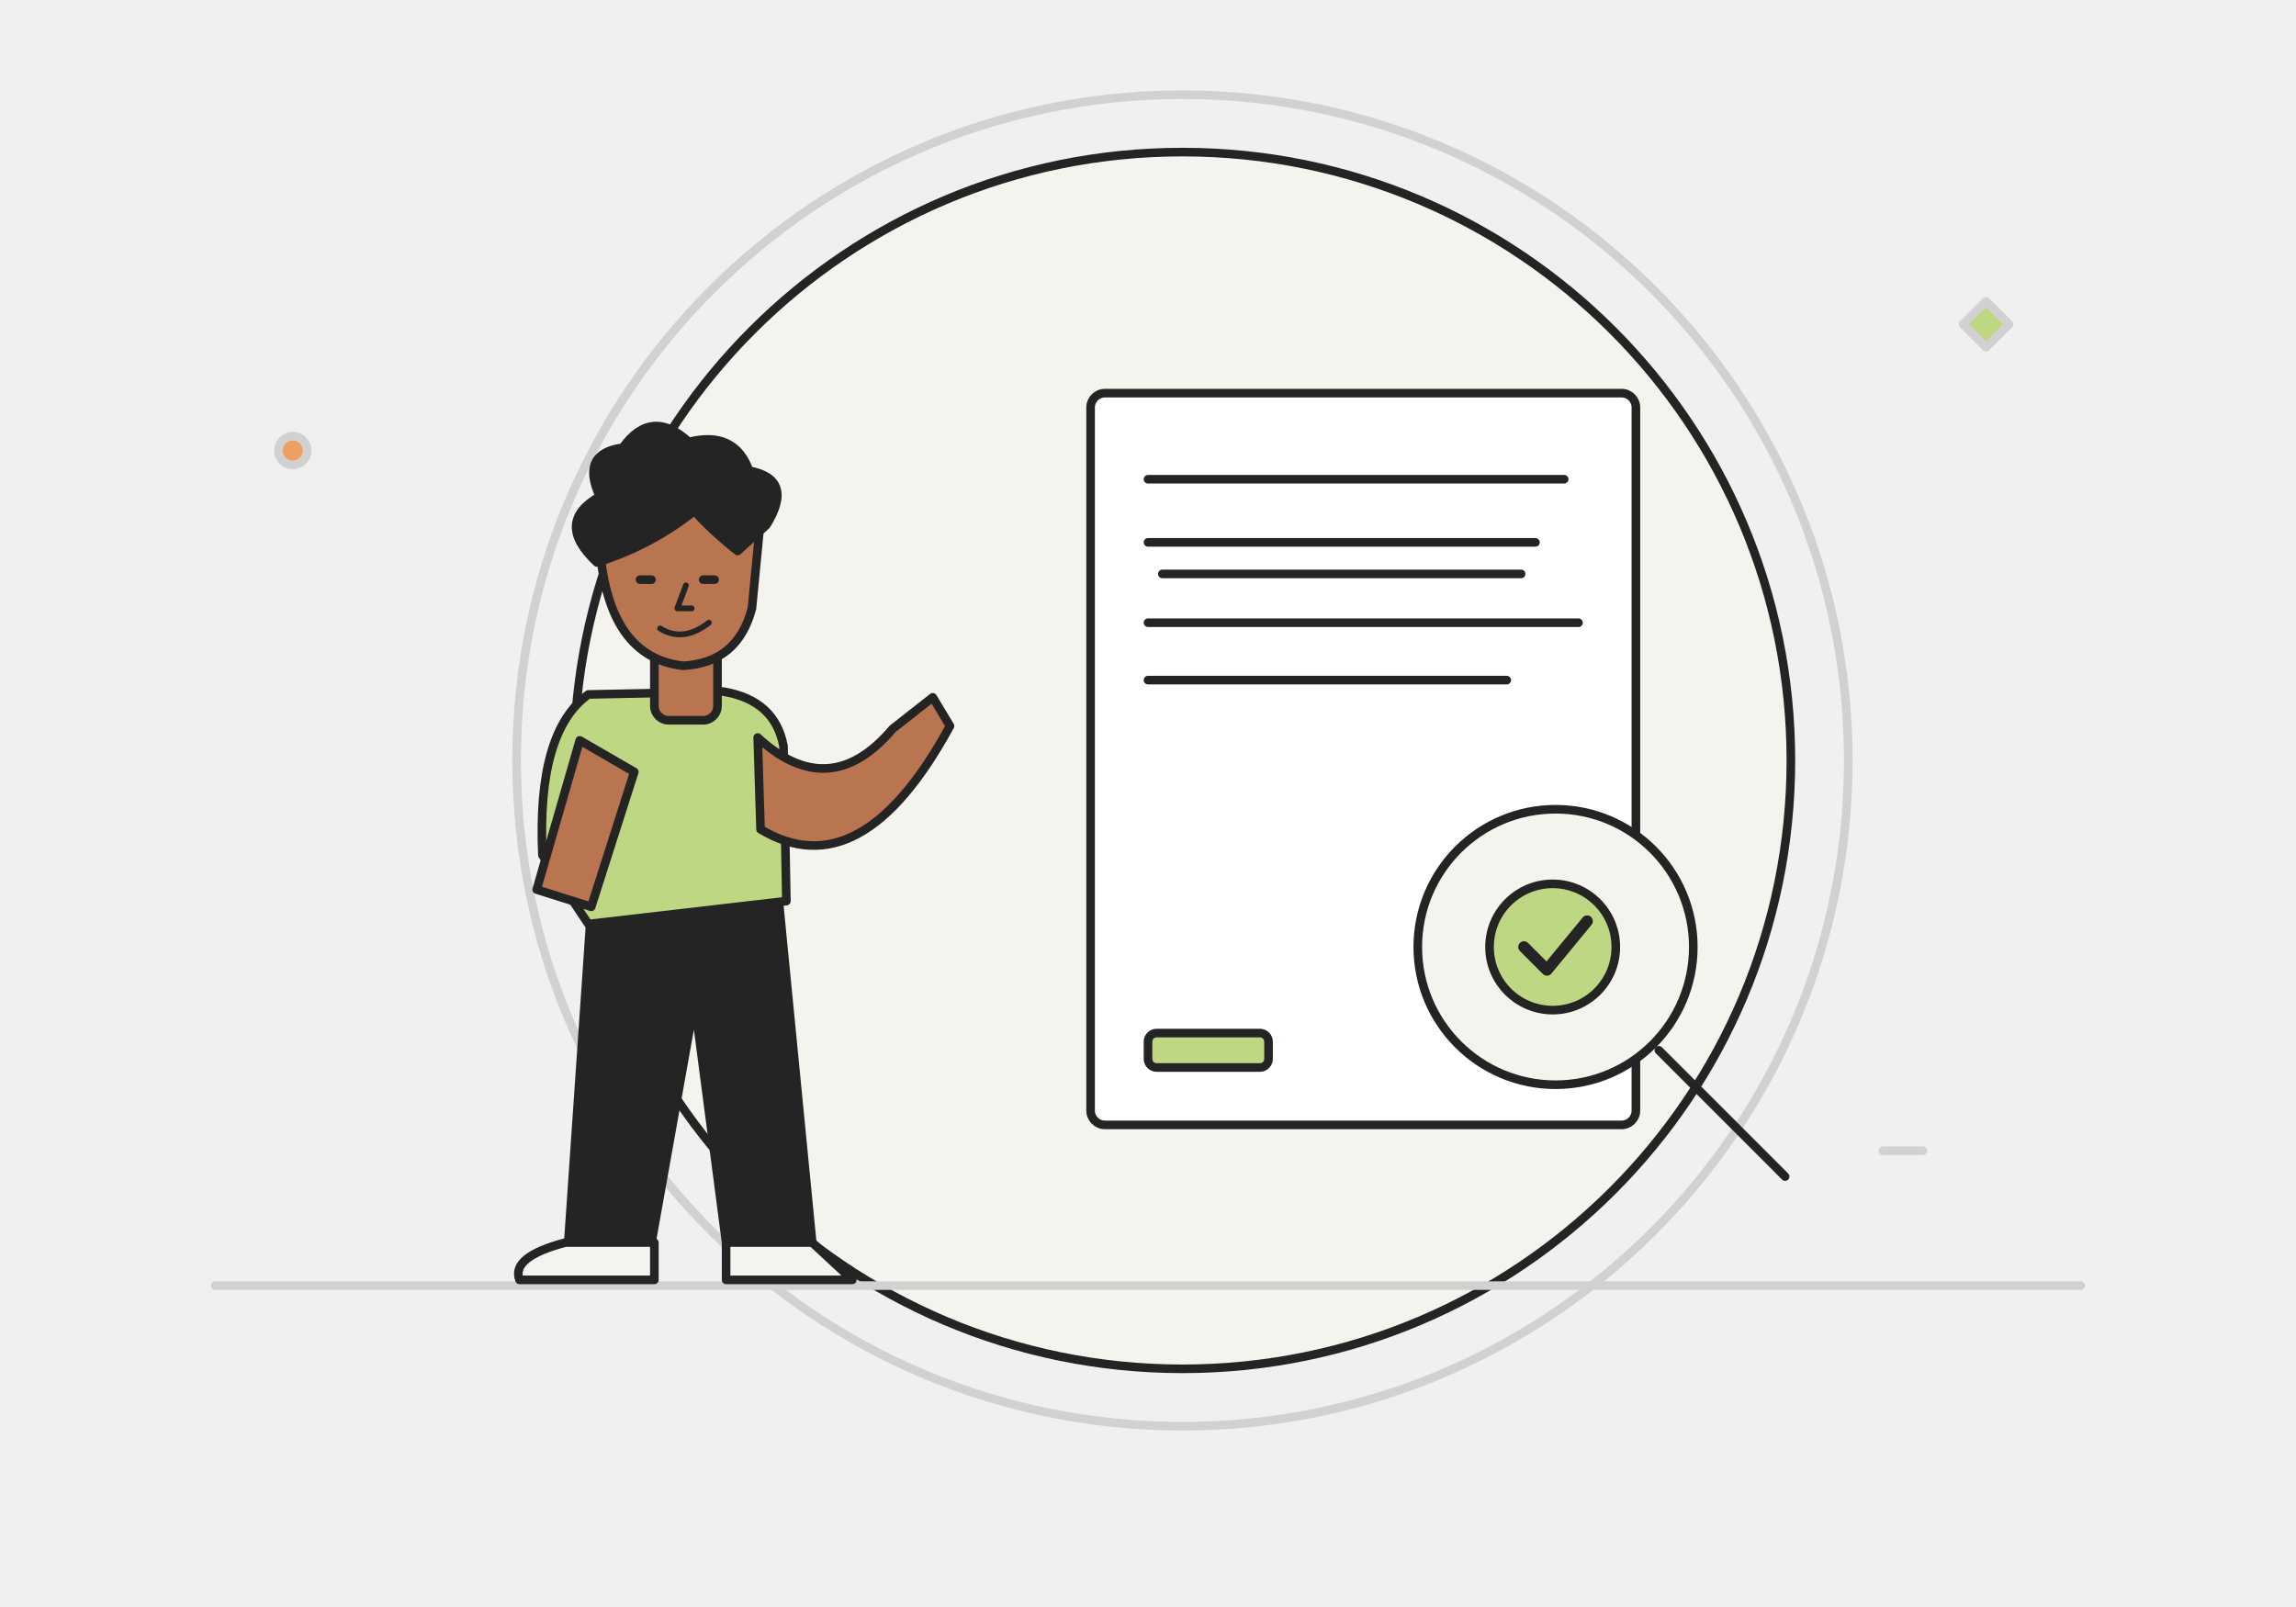
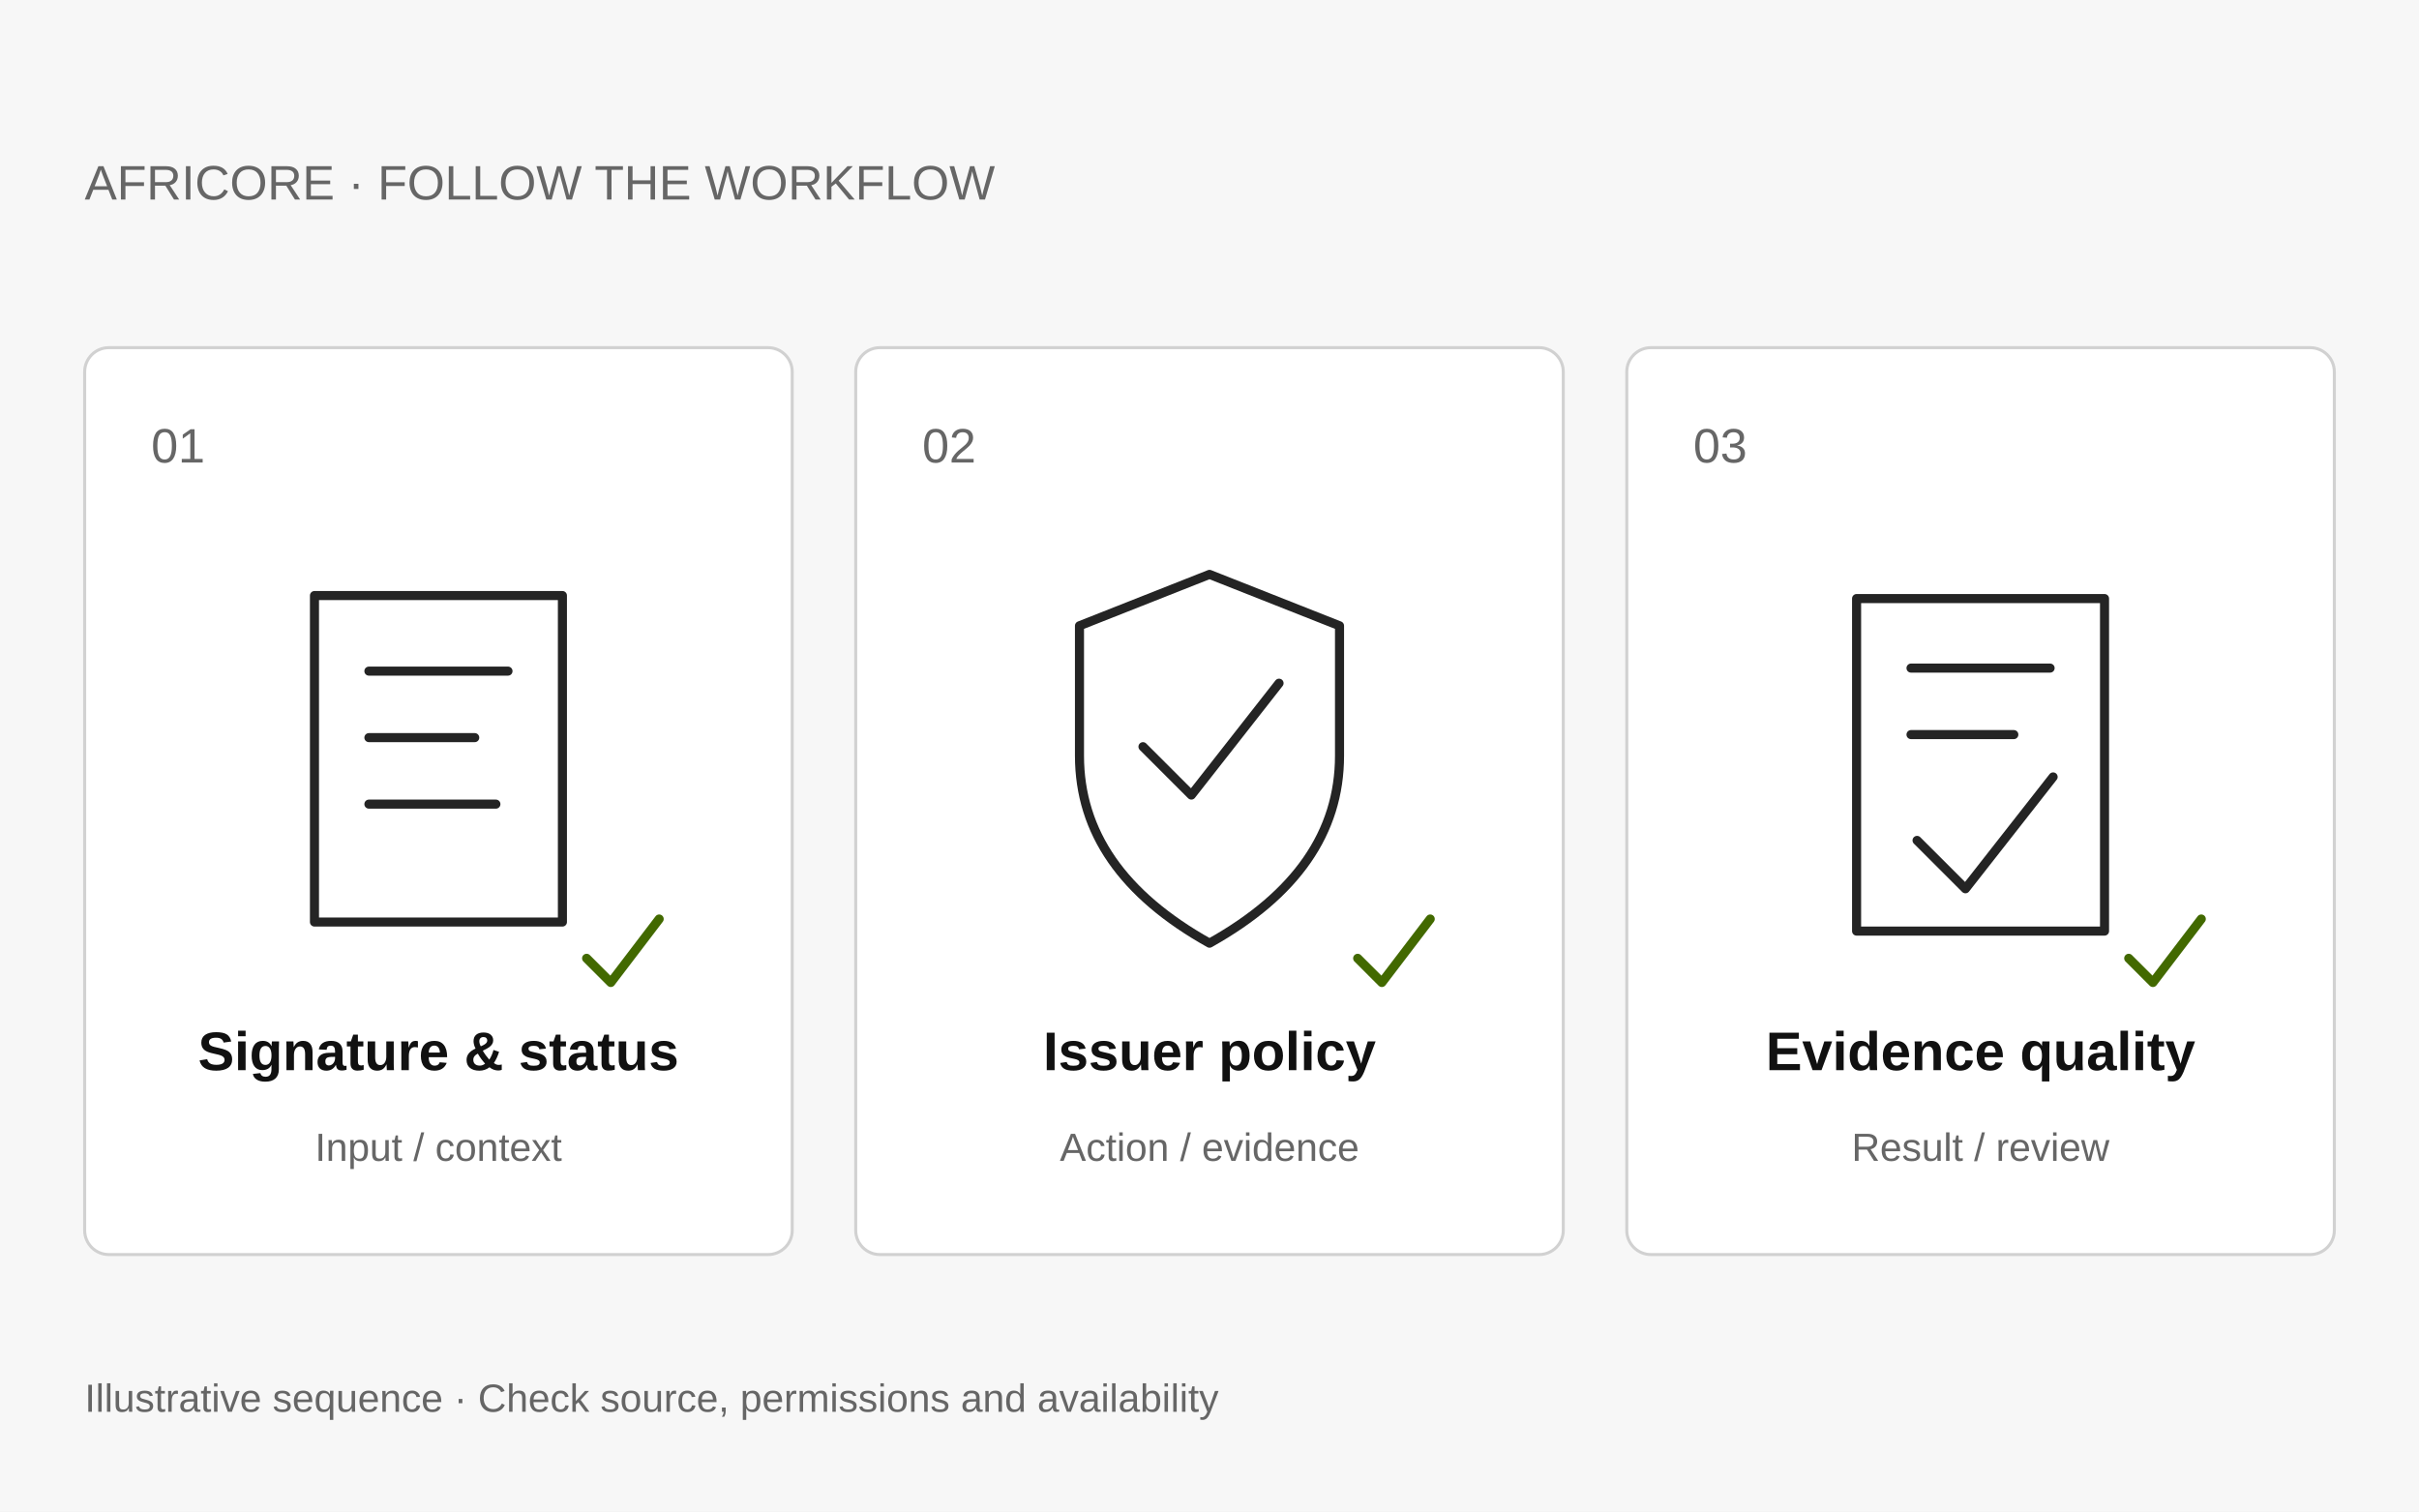
- <svg xmlns="http://www.w3.org/2000/svg" viewBox="0 0 800 560" fill="none">
-   <g stroke="#242424" stroke-width="3" stroke-linecap="round" stroke-linejoin="round">
-     <circle cx="412" cy="265" r="212" fill="#f5f3ee" />
-     <g stroke="#d1d1d1">
-       <circle cx="412" cy="265" r="232" fill="none" />
-       <path d="M75 448L725 448" fill="none" />
-       <path d="M692 105L700 113L692 121L684 113Z" fill="#bed783" />
-       <circle cx="102" cy="157" r="5" fill="#eea064" />
-       <path d="M656 401L670 401" fill="none" />
+ <svg xmlns="http://www.w3.org/2000/svg" viewBox="0 0 800 500" font-family="Arial,sans-serif">
+   <rect width="800" height="500" fill="#f7f7f7" />
+   <text x="28" y="66" font-size="16" fill="#666">AFRICORE · FOLLOW THE WORKFLOW</text>
+   <g transform="translate(28 115)">
+     <rect width="234" height="300" rx="8" fill="white" stroke="#d1d1d1" />
+     <text x="22" y="38" fill="#666" font-size="16">01</text>
+     <g fill="none" stroke="#242424" stroke-width="3" stroke-linecap="round" stroke-linejoin="round">
+       <path d="M76 82h82v108H76zM94 107h46M94 129h35M94 151h42" />
+       <path d="m166 202 8 8 16-21" stroke="#426900" />
    </g>
-     <g transform="translate(235 195) scale(1)">
-       <path d="M-28 107L-37 238L-8 238L7 154L18 238H48L35 105Z" fill="#242424" />
-       <path d="M-38 238H-7V251H-54Q-57 243-38 238Z" fill="#f5f3ee" />
-       <path d="M18 238H48L62 251H18Z" fill="#f5f3ee" />
-       <path d="M-30 47Q-48 60-46 103L-30 127L39 119L38 65Q35 49 17 46Z" fill="#bed783" />
-       <rect x="-7" y="27" width="22" height="29" rx="5" fill="#b97550" />
-       <path d="M-26 -4Q-27 -29-4 -35Q22 -39 30 -14L27 17Q22 36 3 37Q-23 34-26 -4Z" fill="#b97550" />
-       <path d="M-27 1Q-42-13-26-22Q-33-37-18-39Q-8-53 5-41Q21-45 26-31Q42-28 32-12L22-3Q12-11 7-17Q-8-5-27 1Z" fill="#242424" />
-       <path d="M-12 7L-8 7M10 7L14 7" fill="none" stroke-width="3" />
-       <path d="M4 9L1 17H6M-5 24Q3 29 12 22" fill="none" stroke-width="2" />
-       <path d="M-33 63L-48 115L-29 121L-14 74Z" fill="#b97550" />
-       <path d="M29 62Q54 85 76 59L90 48L96 58Q65 115 30 94Z" fill="#b97550" />
+     <text x="117" y="239" text-anchor="middle" fill="#111" font-size="18" font-weight="700">Signature &amp; status</text>
+     <text x="117" y="269" text-anchor="middle" fill="#666" font-size="13">Input / context</text>
+   </g>
+   <g transform="translate(283 115)">
+     <rect width="234" height="300" rx="8" fill="white" stroke="#d1d1d1" />
+     <text x="22" y="38" fill="#666" font-size="16">02</text>
+     <g fill="none" stroke="#242424" stroke-width="3" stroke-linecap="round" stroke-linejoin="round">
+       <path d="m117 75 43 17v43q0 38-43 62-43-24-43-62V92zM95 132l16 16 29-37" />
+       <path d="m166 202 8 8 16-21" stroke="#426900" />
    </g>
-     <g transform="translate(380 137)">
-       <rect x="0" y="0" width="190" height="255" rx="5" fill="#fff" />
-       <path d="M20 30L165 30" fill="none" />
-       <path d="M20 52L155 52" fill="none" />
-       <path d="M20 80L170 80" fill="none" />
-       <path d="M20 100L145 100" fill="none" />
-       <rect x="20" y="223" width="42" height="12" rx="3" fill="#bed783" />
+     <text x="117" y="239" text-anchor="middle" fill="#111" font-size="18" font-weight="700">Issuer policy</text>
+     <text x="117" y="269" text-anchor="middle" fill="#666" font-size="13">Action / evidence</text>
+   </g>
+   <g transform="translate(538 115)">
+     <rect width="234" height="300" rx="8" fill="white" stroke="#d1d1d1" />
+     <text x="22" y="38" fill="#666" font-size="16">03</text>
+     <g fill="none" stroke="#242424" stroke-width="3" stroke-linecap="round" stroke-linejoin="round">
+       <path d="M76 83h82v110H76zM94 106h46M94 128h34M96 163l16 16 29-37" />
+       <path d="m166 202 8 8 16-21" stroke="#426900" />
    </g>
-     <circle cx="542" cy="330" r="48" fill="#f5f3ee" />
-     <path d="M578 366L622 410" fill="none" />
-     <g transform="translate(541 330)">
-       <circle cx="0" cy="0" r="22" fill="#bed783" />
-       <path d="M-10 0L-2 8L12 -9" fill="none" stroke-width="4" />
-     </g>
-     <path d="M405 200L530 200" fill="none" />
+     <text x="117" y="239" text-anchor="middle" fill="#111" font-size="18" font-weight="700">Evidence quality</text>
+     <text x="117" y="269" text-anchor="middle" fill="#666" font-size="13">Result / review</text>
  </g>
+   <text x="28" y="467" font-size="13" fill="#666">Illustrative sequence · Check source, permissions and availability</text>
</svg>
